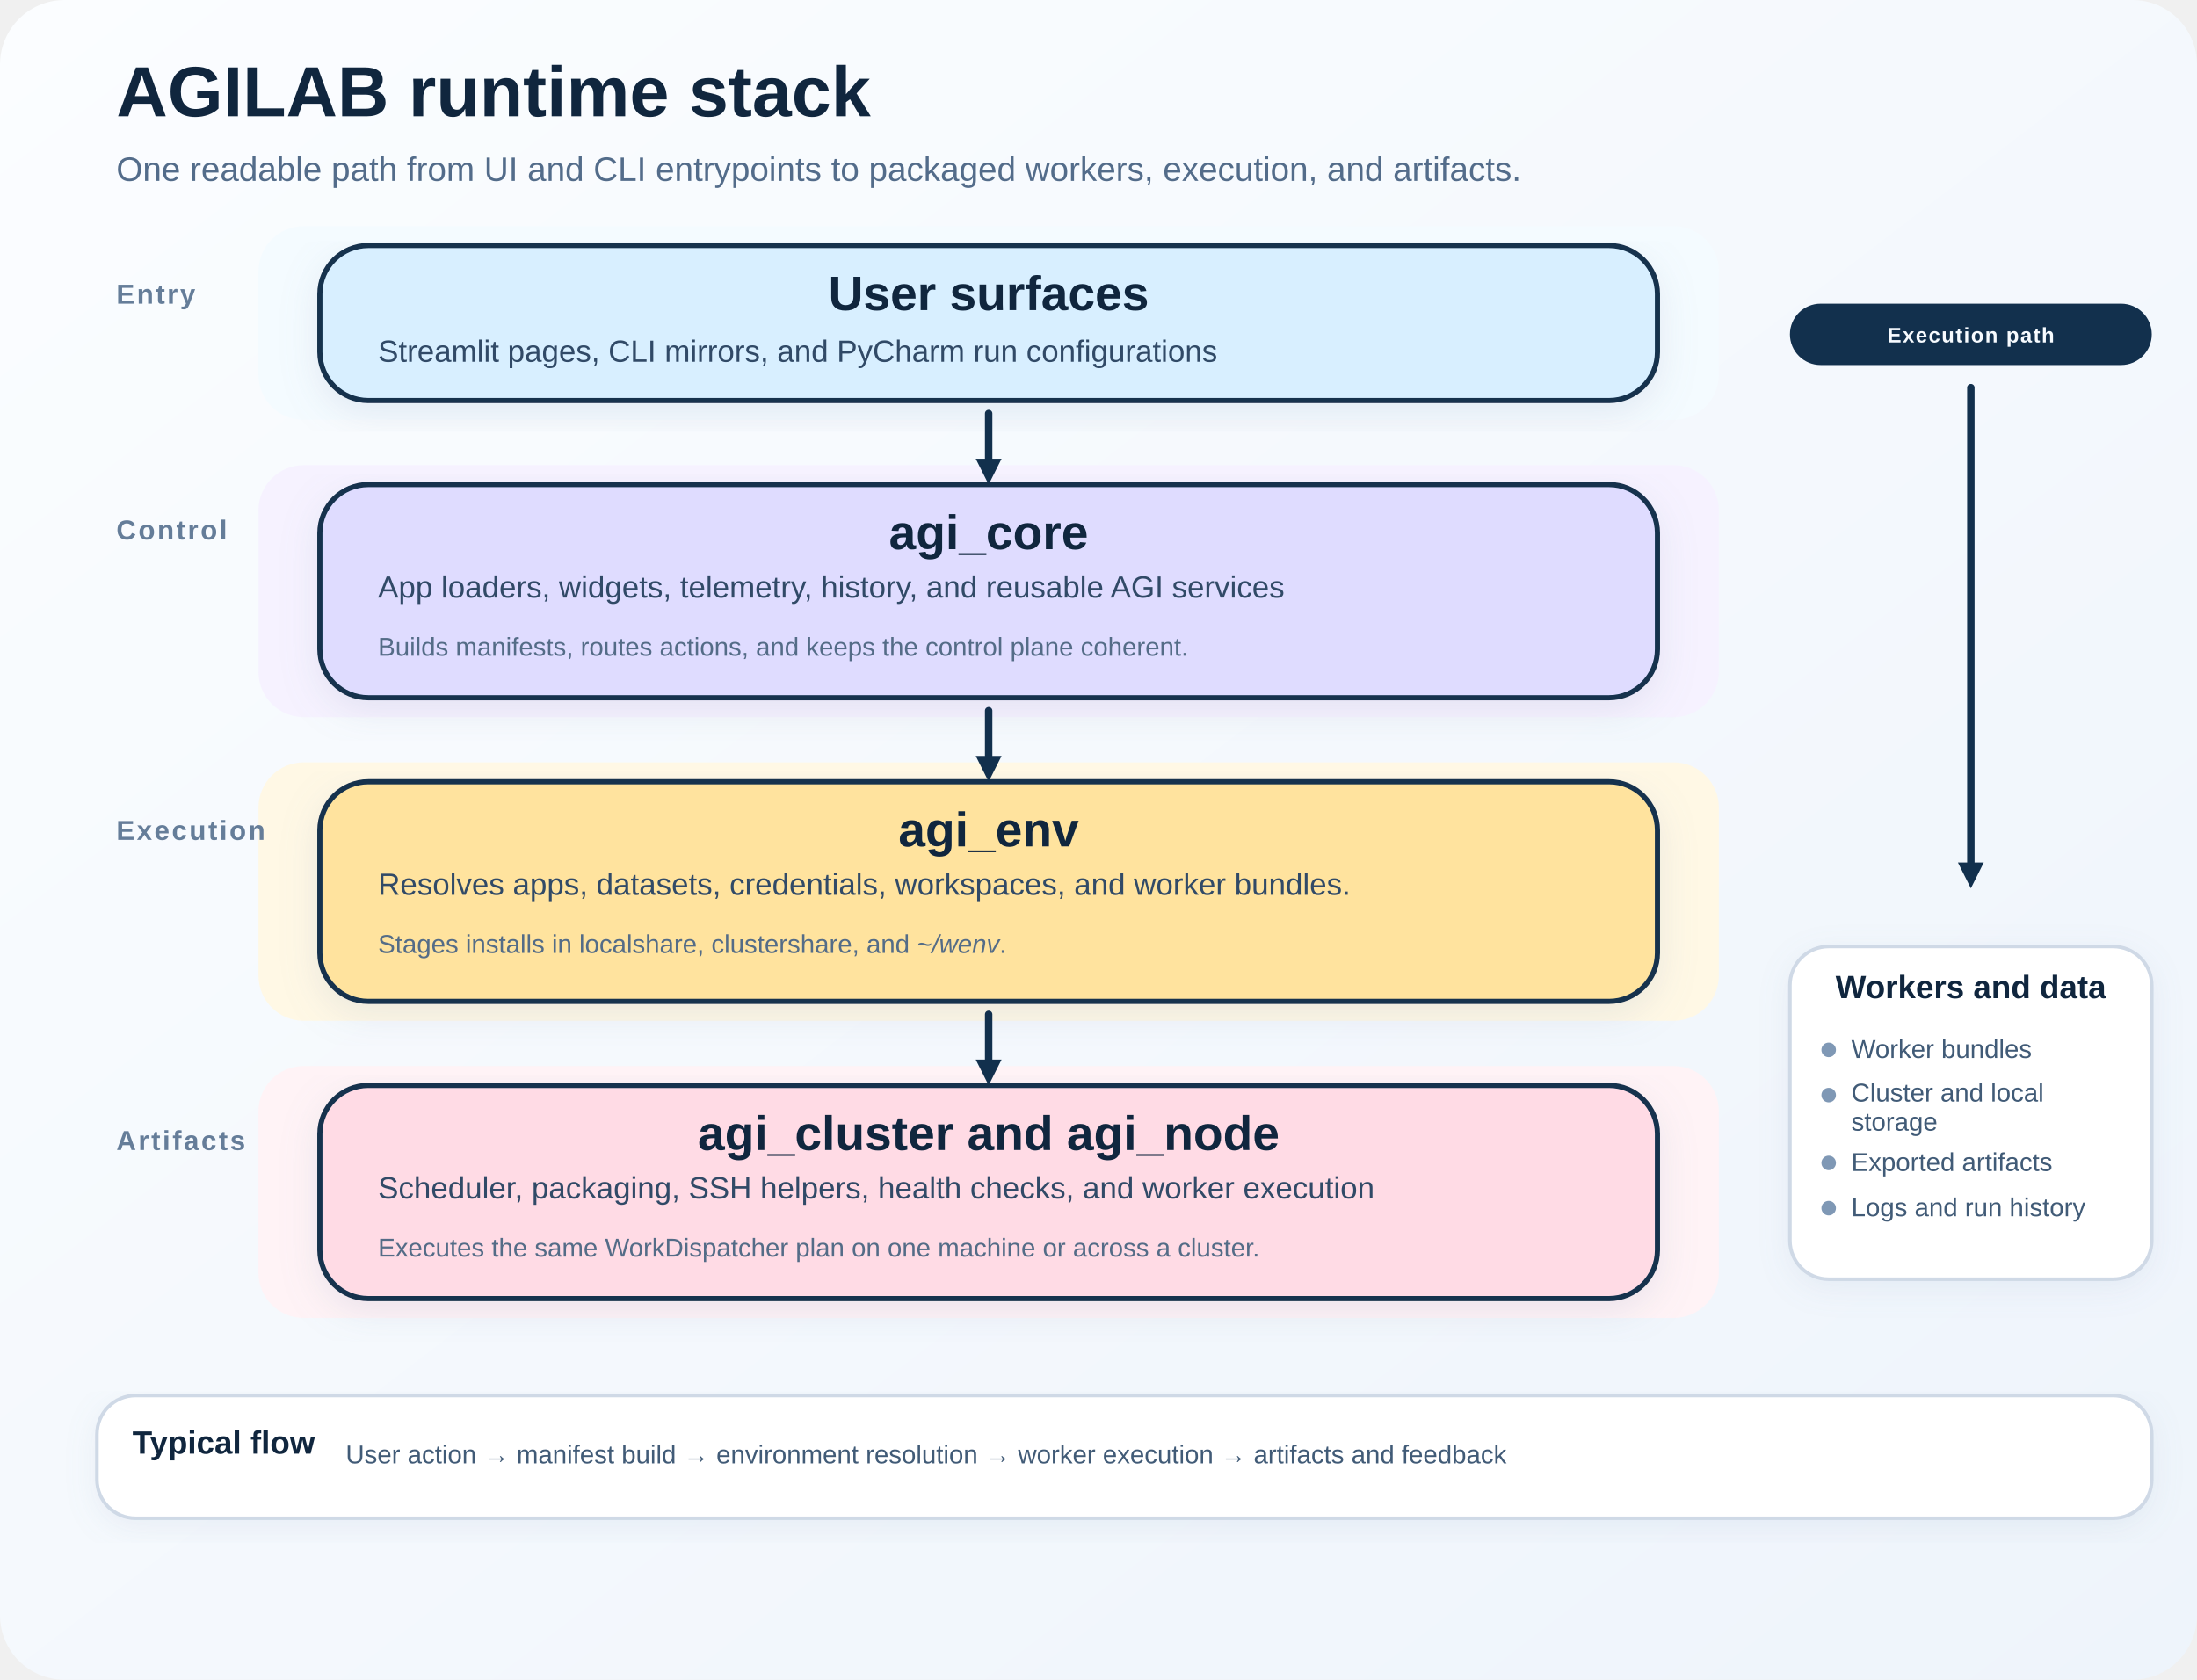
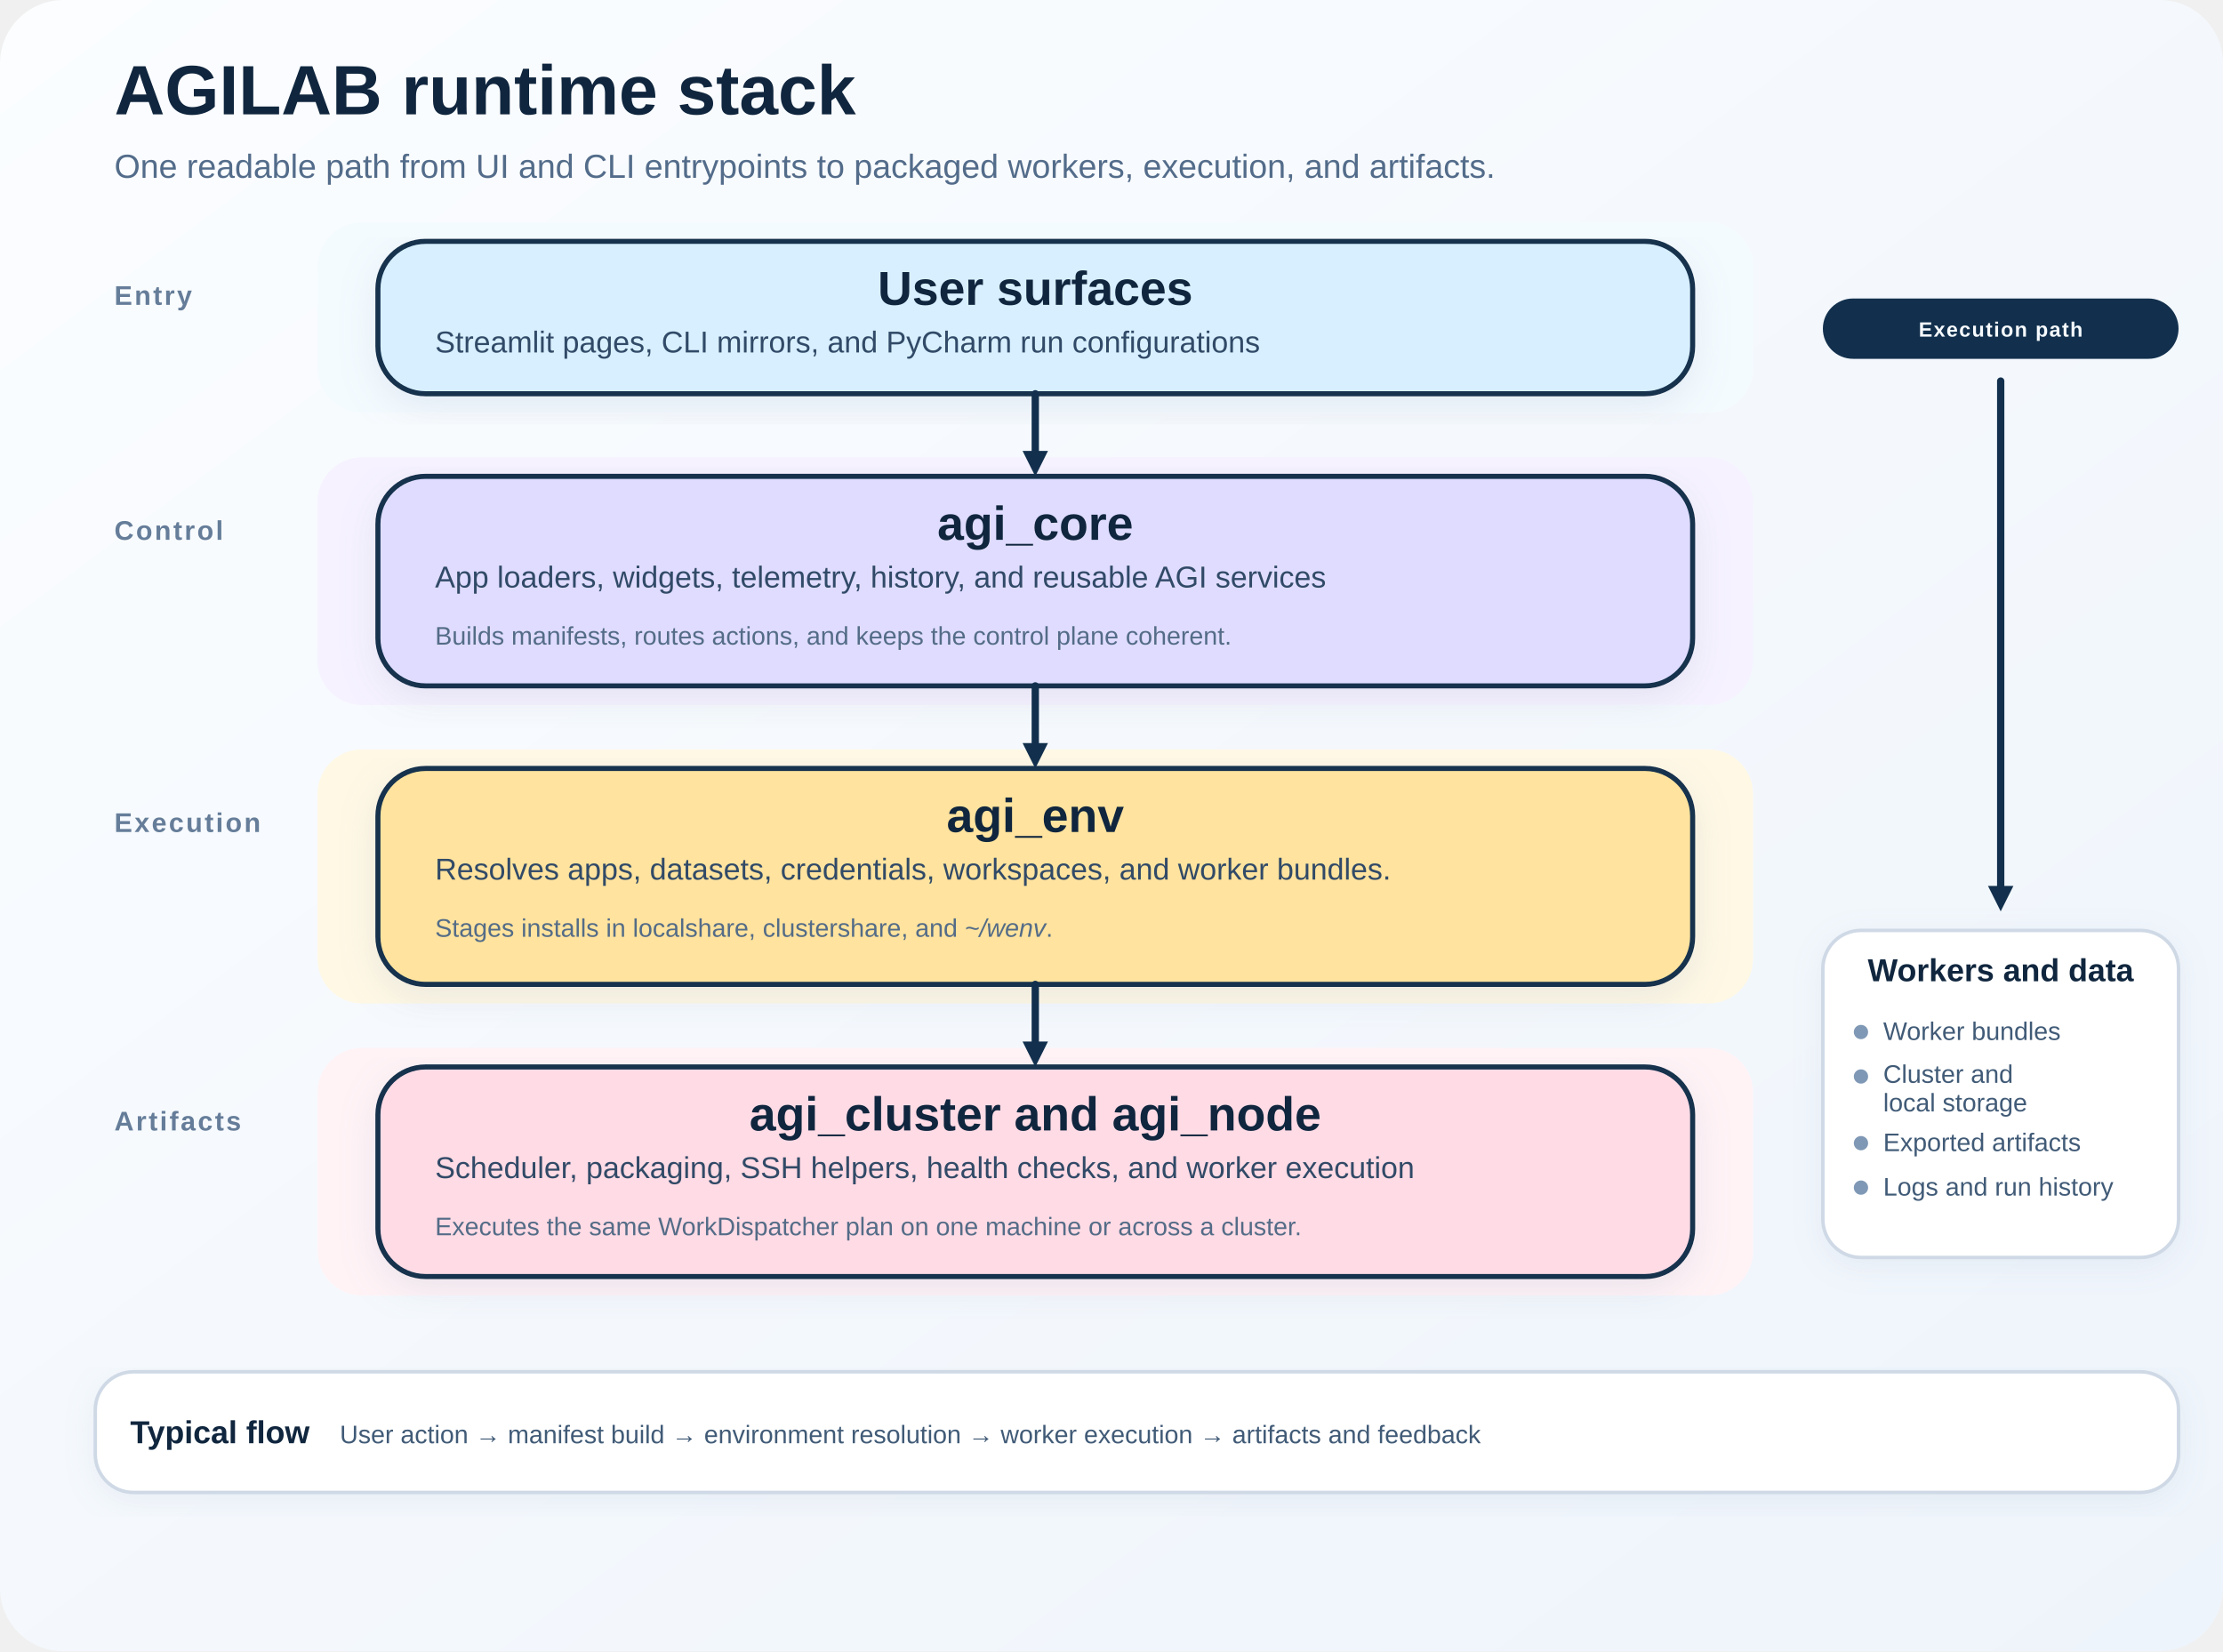
- <svg xmlns="http://www.w3.org/2000/svg" width="1360" height="1040" viewBox="0 0 1360 1040" role="img" aria-labelledby="title desc">
+ <svg xmlns="http://www.w3.org/2000/svg" width="1400" height="1040" viewBox="0 0 1400 1040" role="img" aria-labelledby="title desc">
  <defs>
    <style>
      text {
        font-family: Arial, Helvetica, sans-serif;
        fill: #10263e;
      }
      .title {
        font-size: 44px;
        font-weight: 700;
      }
      .subtitle {
        font-size: 21px;
        fill: #536c8a;
      }
      .lane-label {
        font-size: 17px;
        font-weight: 700;
        letter-spacing: 0.08em;
        text-transform: uppercase;
        fill: #657d99;
-       }
-       .lane-rule {
-         stroke: #d5dfeb;
-         stroke-width: 2.2;
      }
      .box {
        stroke: #12304d;
        stroke-width: 3.2;
        rx: 30;
        ry: 30;
        filter: url(#shadow);
      }
      .box-title {
        font-size: 30px;
        font-weight: 700;
      }
      .box-body {
        font-size: 19px;
        fill: #314a67;
      }
      .box-note {
        font-size: 16px;
        fill: #546c87;
      }
      .callout {
        stroke: #cfd9e6;
        stroke-width: 2.2;
        rx: 24;
        ry: 24;
        filter: url(#shadow-soft);
      }
      .callout-title {
        font-size: 20px;
        font-weight: 700;
      }
      .callout-body {
        font-size: 16px;
        fill: #415b77;
      }
      .arrow {
        stroke: #12304d;
        stroke-width: 4.6;
        stroke-linecap: round;
      }
      .arrow-soft {
        stroke: #7d92ae;
        stroke-width: 3.4;
        stroke-linecap: round;
      }
      .arrow-head {
        fill: #12304d;
      }
      .arrow-head-soft {
        fill: #7d92ae;
      }
      .badge {
        fill: #12304d;
      }
      .badge-text {
        font-size: 13px;
        font-weight: 700;
        fill: #f7fbff;
        letter-spacing: 0.06em;
        text-transform: uppercase;
      }
      .bullet {
        fill: #7f98b5;
      }
    </style>
    <linearGradient id="bg" x1="0%" y1="0%" x2="100%" y2="100%">
      <stop offset="0%" stop-color="#fbfdff" />
      <stop offset="100%" stop-color="#eef4fb" />
    </linearGradient>
    <filter id="shadow" x="-10%" y="-10%" width="130%" height="130%">
      <feDropShadow dx="0" dy="7" stdDeviation="11" flood-color="#90a5c1" flood-opacity="0.18" />
    </filter>
    <filter id="shadow-soft" x="-10%" y="-10%" width="130%" height="130%">
      <feDropShadow dx="0" dy="5" stdDeviation="9" flood-color="#90a5c1" flood-opacity="0.13" />
    </filter>
  </defs>
-   <rect width="1360" height="1040" fill="url(#bg)" rx="40" ry="40" />
+   <rect width="1400" height="1040" fill="url(#bg)" rx="40" ry="40" />
  <g transform="translate(72,72)">
    <text class="title" x="0" y="0">AGILAB runtime stack</text>
    <text class="subtitle" x="0" y="40">One readable path from UI and CLI entrypoints to packaged workers, execution, and artifacts.</text>
  </g>
-   <rect x="160" y="140" width="904" height="120" fill="#f4fbff" rx="28" ry="28" />
-   <rect x="160" y="288" width="904" height="156" fill="#f6f2ff" rx="28" ry="28" />
-   <rect x="160" y="472" width="904" height="160" fill="#fff8e5" rx="28" ry="28" />
-   <rect x="160" y="660" width="904" height="156" fill="#fff3f6" rx="28" ry="28" />
+   <rect x="200" y="140" width="904" height="120" fill="#f4fbff" rx="28" ry="28" />
+   <rect x="200" y="288" width="904" height="156" fill="#f6f2ff" rx="28" ry="28" />
+   <rect x="200" y="472" width="904" height="160" fill="#fff8e5" rx="28" ry="28" />
+   <rect x="200" y="660" width="904" height="156" fill="#fff3f6" rx="28" ry="28" />
  <g transform="translate(72,154)">
-     <text class="lane-label" x="0" y="34">Entry</text>
-     <line class="lane-rule" x1="170" y1="25" x2="262" y2="25" />
-     <text class="lane-label" x="0" y="180">Control</text>
-     <line class="lane-rule" x1="170" y1="171" x2="262" y2="171" />
-     <text class="lane-label" x="0" y="366">Execution</text>
-     <line class="lane-rule" x1="170" y1="357" x2="262" y2="357" />
+     <text class="lane-label" x="0" y="38">Entry</text>
+     <text class="lane-label" x="0" y="186">Control</text>
+     <text class="lane-label" x="0" y="370">Execution</text>
    <text class="lane-label" x="0" y="558">Artifacts</text>
-     <line class="lane-rule" x1="170" y1="549" x2="262" y2="549" />
  </g>
-   <g transform="translate(198,152)">
+   <g transform="translate(238,152)">
    <rect class="box" width="828" height="96" fill="#d8efff" />
    <text class="box-title" x="414" y="40" text-anchor="middle">User surfaces</text>
-     <text class="box-body" x="36" y="72">
+     <text class="box-body" x="36" y="70">
      <tspan x="36" dy="0">Streamlit pages, CLI mirrors, and PyCharm run configurations</tspan>
    </text>
  </g>
-   <g transform="translate(198,300)">
+   <g transform="translate(238,300)">
    <rect class="box" width="828" height="132" fill="#dfdcff" />
    <text class="box-title" x="414" y="40" text-anchor="middle">agi_core</text>
    <text class="box-body" x="36" y="70">
      <tspan x="36" dy="0">App loaders, widgets, telemetry, history, and reusable AGI services</tspan>
    </text>
    <text class="box-note" x="36" y="106">
      <tspan x="36" dy="0">Builds manifests, routes actions, and keeps the control plane coherent.</tspan>
    </text>
  </g>
-   <g transform="translate(198,484)">
+   <g transform="translate(238,484)">
    <rect class="box" width="828" height="136" fill="#ffe39e" />
    <text class="box-title" x="414" y="40" text-anchor="middle">agi_env</text>
    <text class="box-body" x="36" y="70">
      <tspan x="36" dy="0">Resolves apps, datasets, credentials, workspaces, and worker bundles.</tspan>
    </text>
    <text class="box-note" x="36" y="106">
      <tspan x="36" dy="0">Stages installs in localshare, clustershare, and <tspan font-style="italic">~/wenv</tspan>.</tspan>
    </text>
  </g>
-   <g transform="translate(198,672)">
+   <g transform="translate(238,672)">
    <rect class="box" width="828" height="132" fill="#ffdbe5" />
    <text class="box-title" x="414" y="40" text-anchor="middle">agi_cluster and agi_node</text>
    <text class="box-body" x="36" y="70">
      <tspan x="36" dy="0">Scheduler, packaging, SSH helpers, health checks, and worker execution</tspan>
    </text>
    <text class="box-note" x="36" y="106">
      <tspan x="36" dy="0">Executes the same WorkDispatcher plan on one machine or across a cluster.</tspan>
    </text>
  </g>
-   <g transform="translate(1108,188)">
+   <g transform="translate(1148,188)">
    <rect class="badge" width="224" height="38" rx="19" ry="19" />
    <text class="badge-text" x="112" y="24" text-anchor="middle">Execution path</text>
-     <line class="arrow" x1="112" y1="52" x2="112" y2="346" />
-     <polygon class="arrow-head" points="104,346 120,346 112,362" />
+     <line class="arrow" x1="112" y1="52" x2="112" y2="370" />
+     <polygon class="arrow-head" points="104,370 120,370 112,386" />
  </g>
-   <g transform="translate(1108,586)">
+   <g transform="translate(1148,586)">
    <rect class="callout" width="224" height="206" fill="#ffffff" />
    <text class="callout-title" x="112" y="32" text-anchor="middle">Workers and data</text>
    <circle class="bullet" cx="24" cy="64" r="4.5" />
    <text class="callout-body" x="38" y="69">Worker bundles</text>
    <circle class="bullet" cx="24" cy="92" r="4.5" />
    <text class="callout-body" x="38" y="96">
-       <tspan x="38" dy="0">Cluster and local</tspan>
-       <tspan x="38" dy="18">storage</tspan>
+       <tspan x="38" dy="0">Cluster and</tspan>
+       <tspan x="38" dy="18">local storage</tspan>
    </text>
    <circle class="bullet" cx="24" cy="134" r="4.5" />
    <text class="callout-body" x="38" y="139">Exported artifacts</text>
    <circle class="bullet" cx="24" cy="162" r="4.5" />
    <text class="callout-body" x="38" y="167">Logs and run history</text>
  </g>
  <g transform="translate(60,864)">
-     <rect class="callout" width="1272" height="76" fill="#ffffff" />
-     <text class="callout-title" x="22" y="36">Typical flow</text>
-     <text class="callout-body" x="154" y="42">
+     <rect class="callout" width="1312" height="76" fill="#ffffff" />
+     <text class="callout-title" x="22" y="45">Typical flow</text>
+     <text class="callout-body" x="154" y="45">
      <tspan x="154" dy="0">User action → manifest build → environment resolution → worker execution → artifacts and feedback</tspan>
    </text>
  </g>
-   <line class="arrow" x1="612" y1="256" x2="612" y2="284" />
-   <polygon class="arrow-head" points="604,284 620,284 612,300" />
-   <line class="arrow" x1="612" y1="440" x2="612" y2="468" />
-   <polygon class="arrow-head" points="604,468 620,468 612,484" />
-   <line class="arrow" x1="612" y1="628" x2="612" y2="656" />
-   <polygon class="arrow-head" points="604,656 620,656 612,672" />
+   <line class="arrow" x1="652" y1="248" x2="652" y2="284" />
+   <polygon class="arrow-head" points="644,284 660,284 652,300" />
+   <line class="arrow" x1="652" y1="432" x2="652" y2="468" />
+   <polygon class="arrow-head" points="644,468 660,468 652,484" />
+   <line class="arrow" x1="652" y1="620" x2="652" y2="656" />
+   <polygon class="arrow-head" points="644,656 660,656 652,672" />
</svg>
